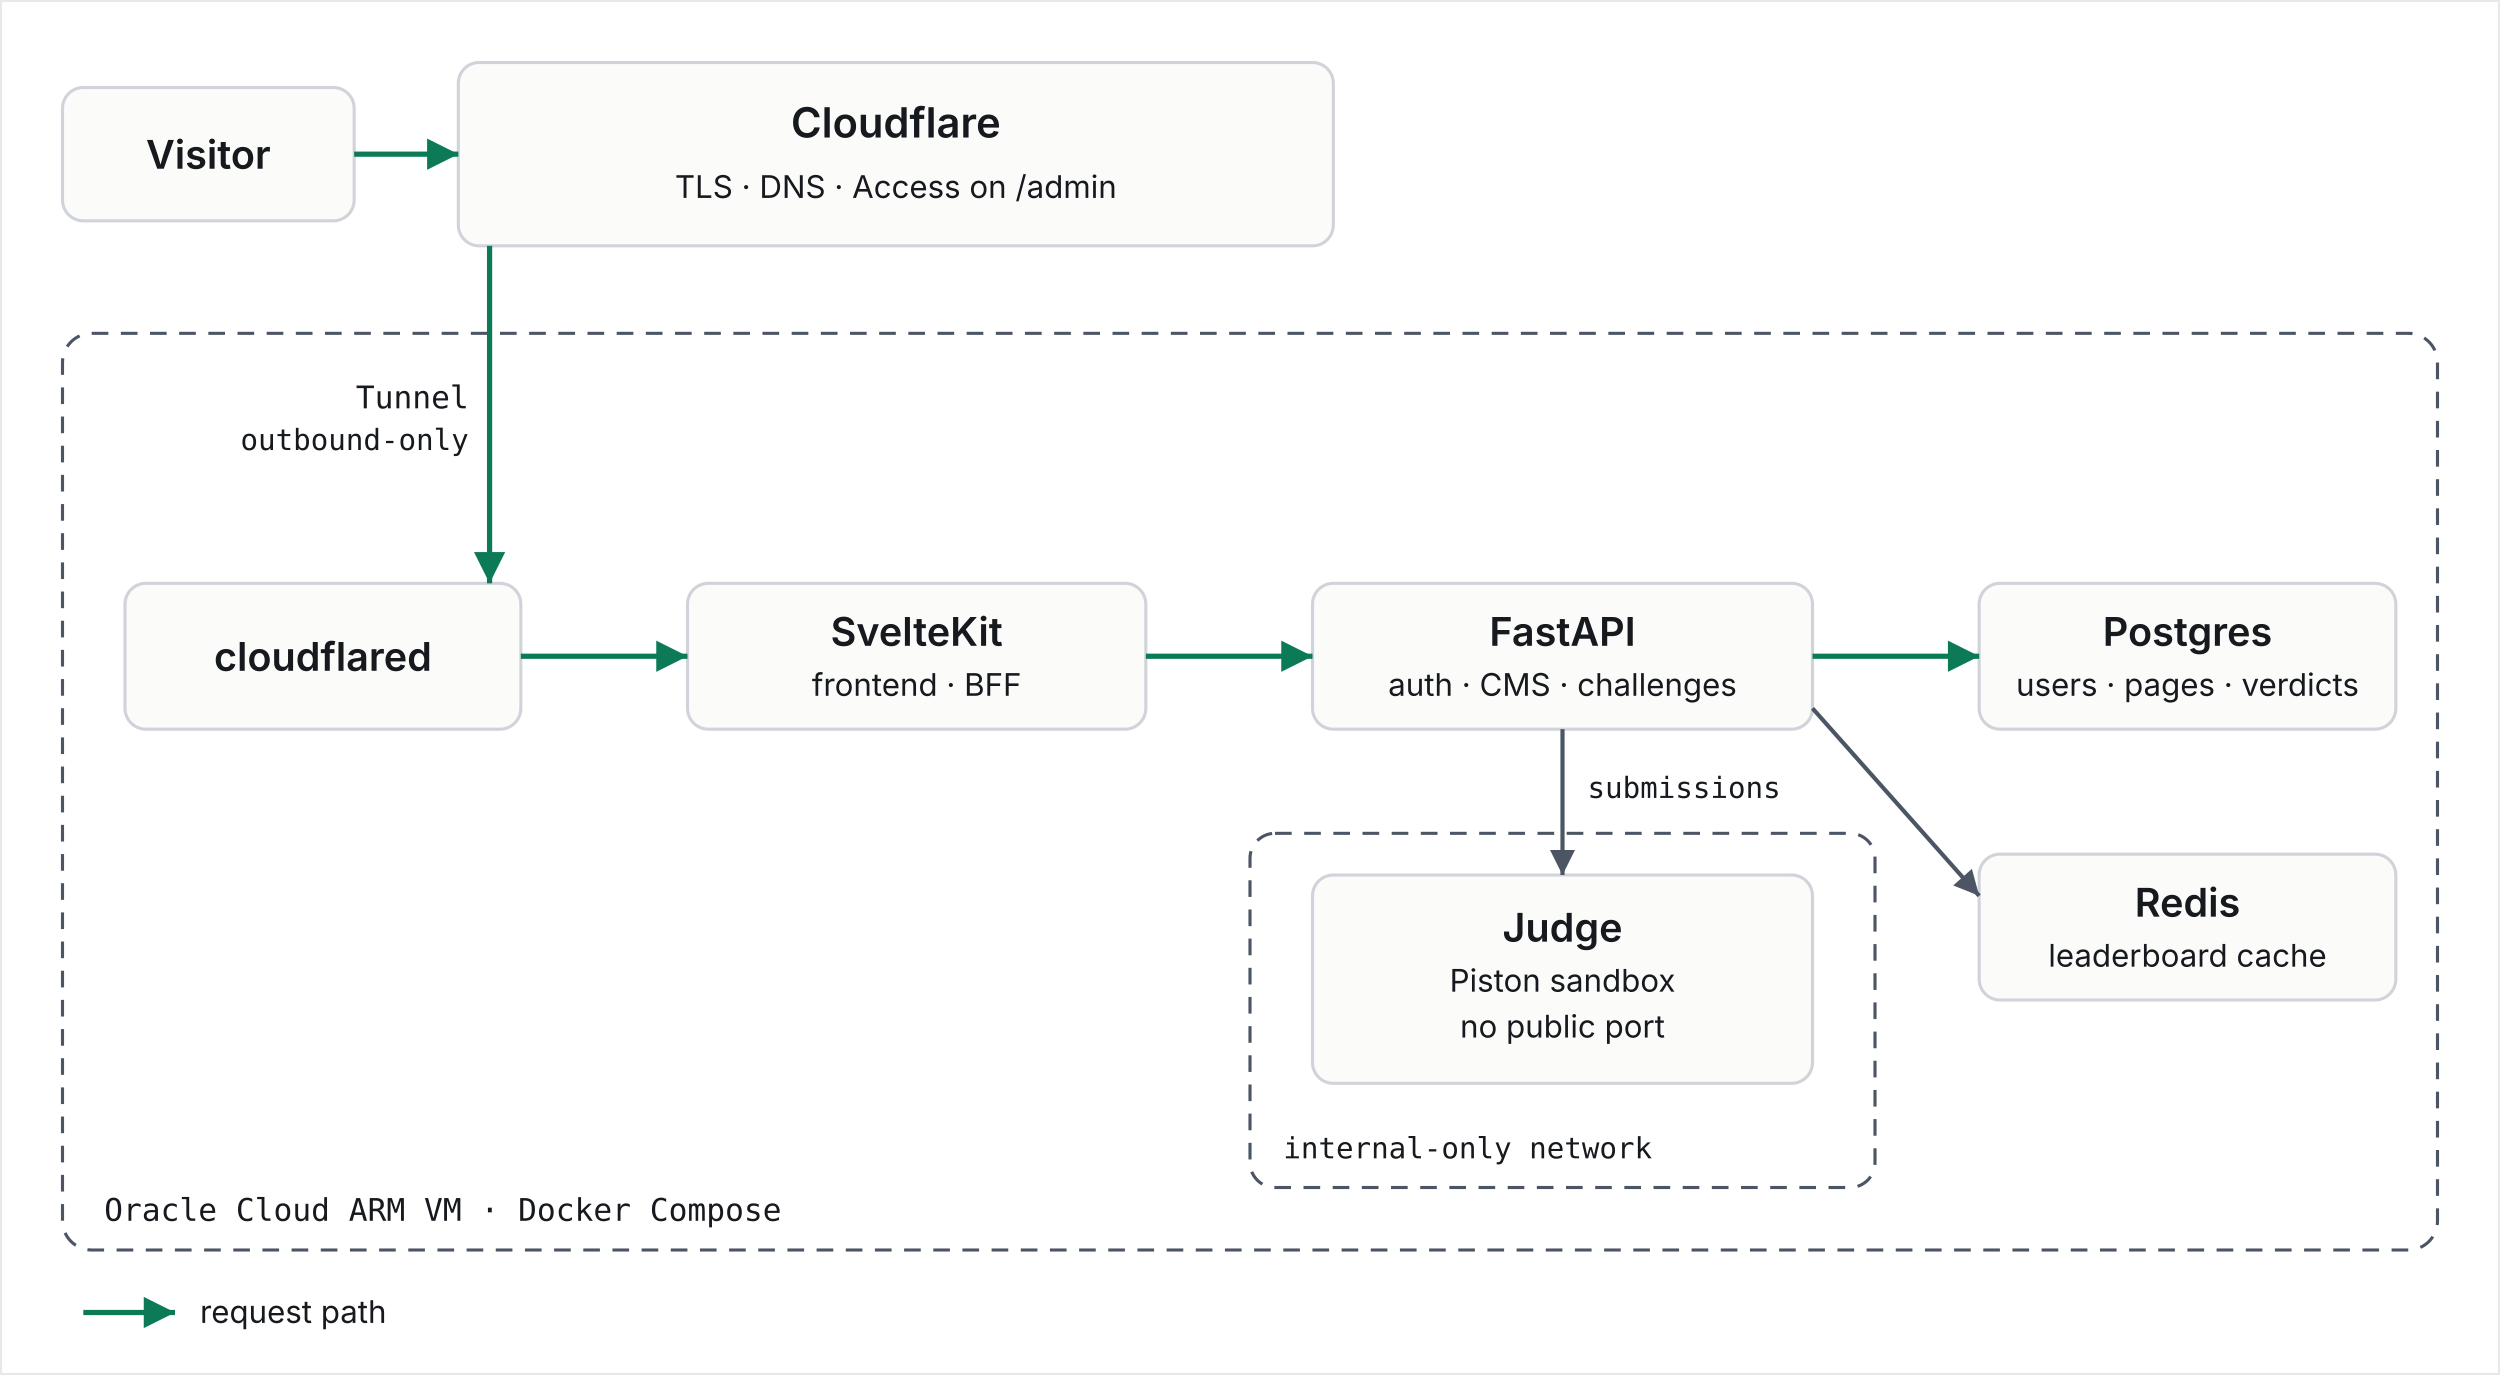
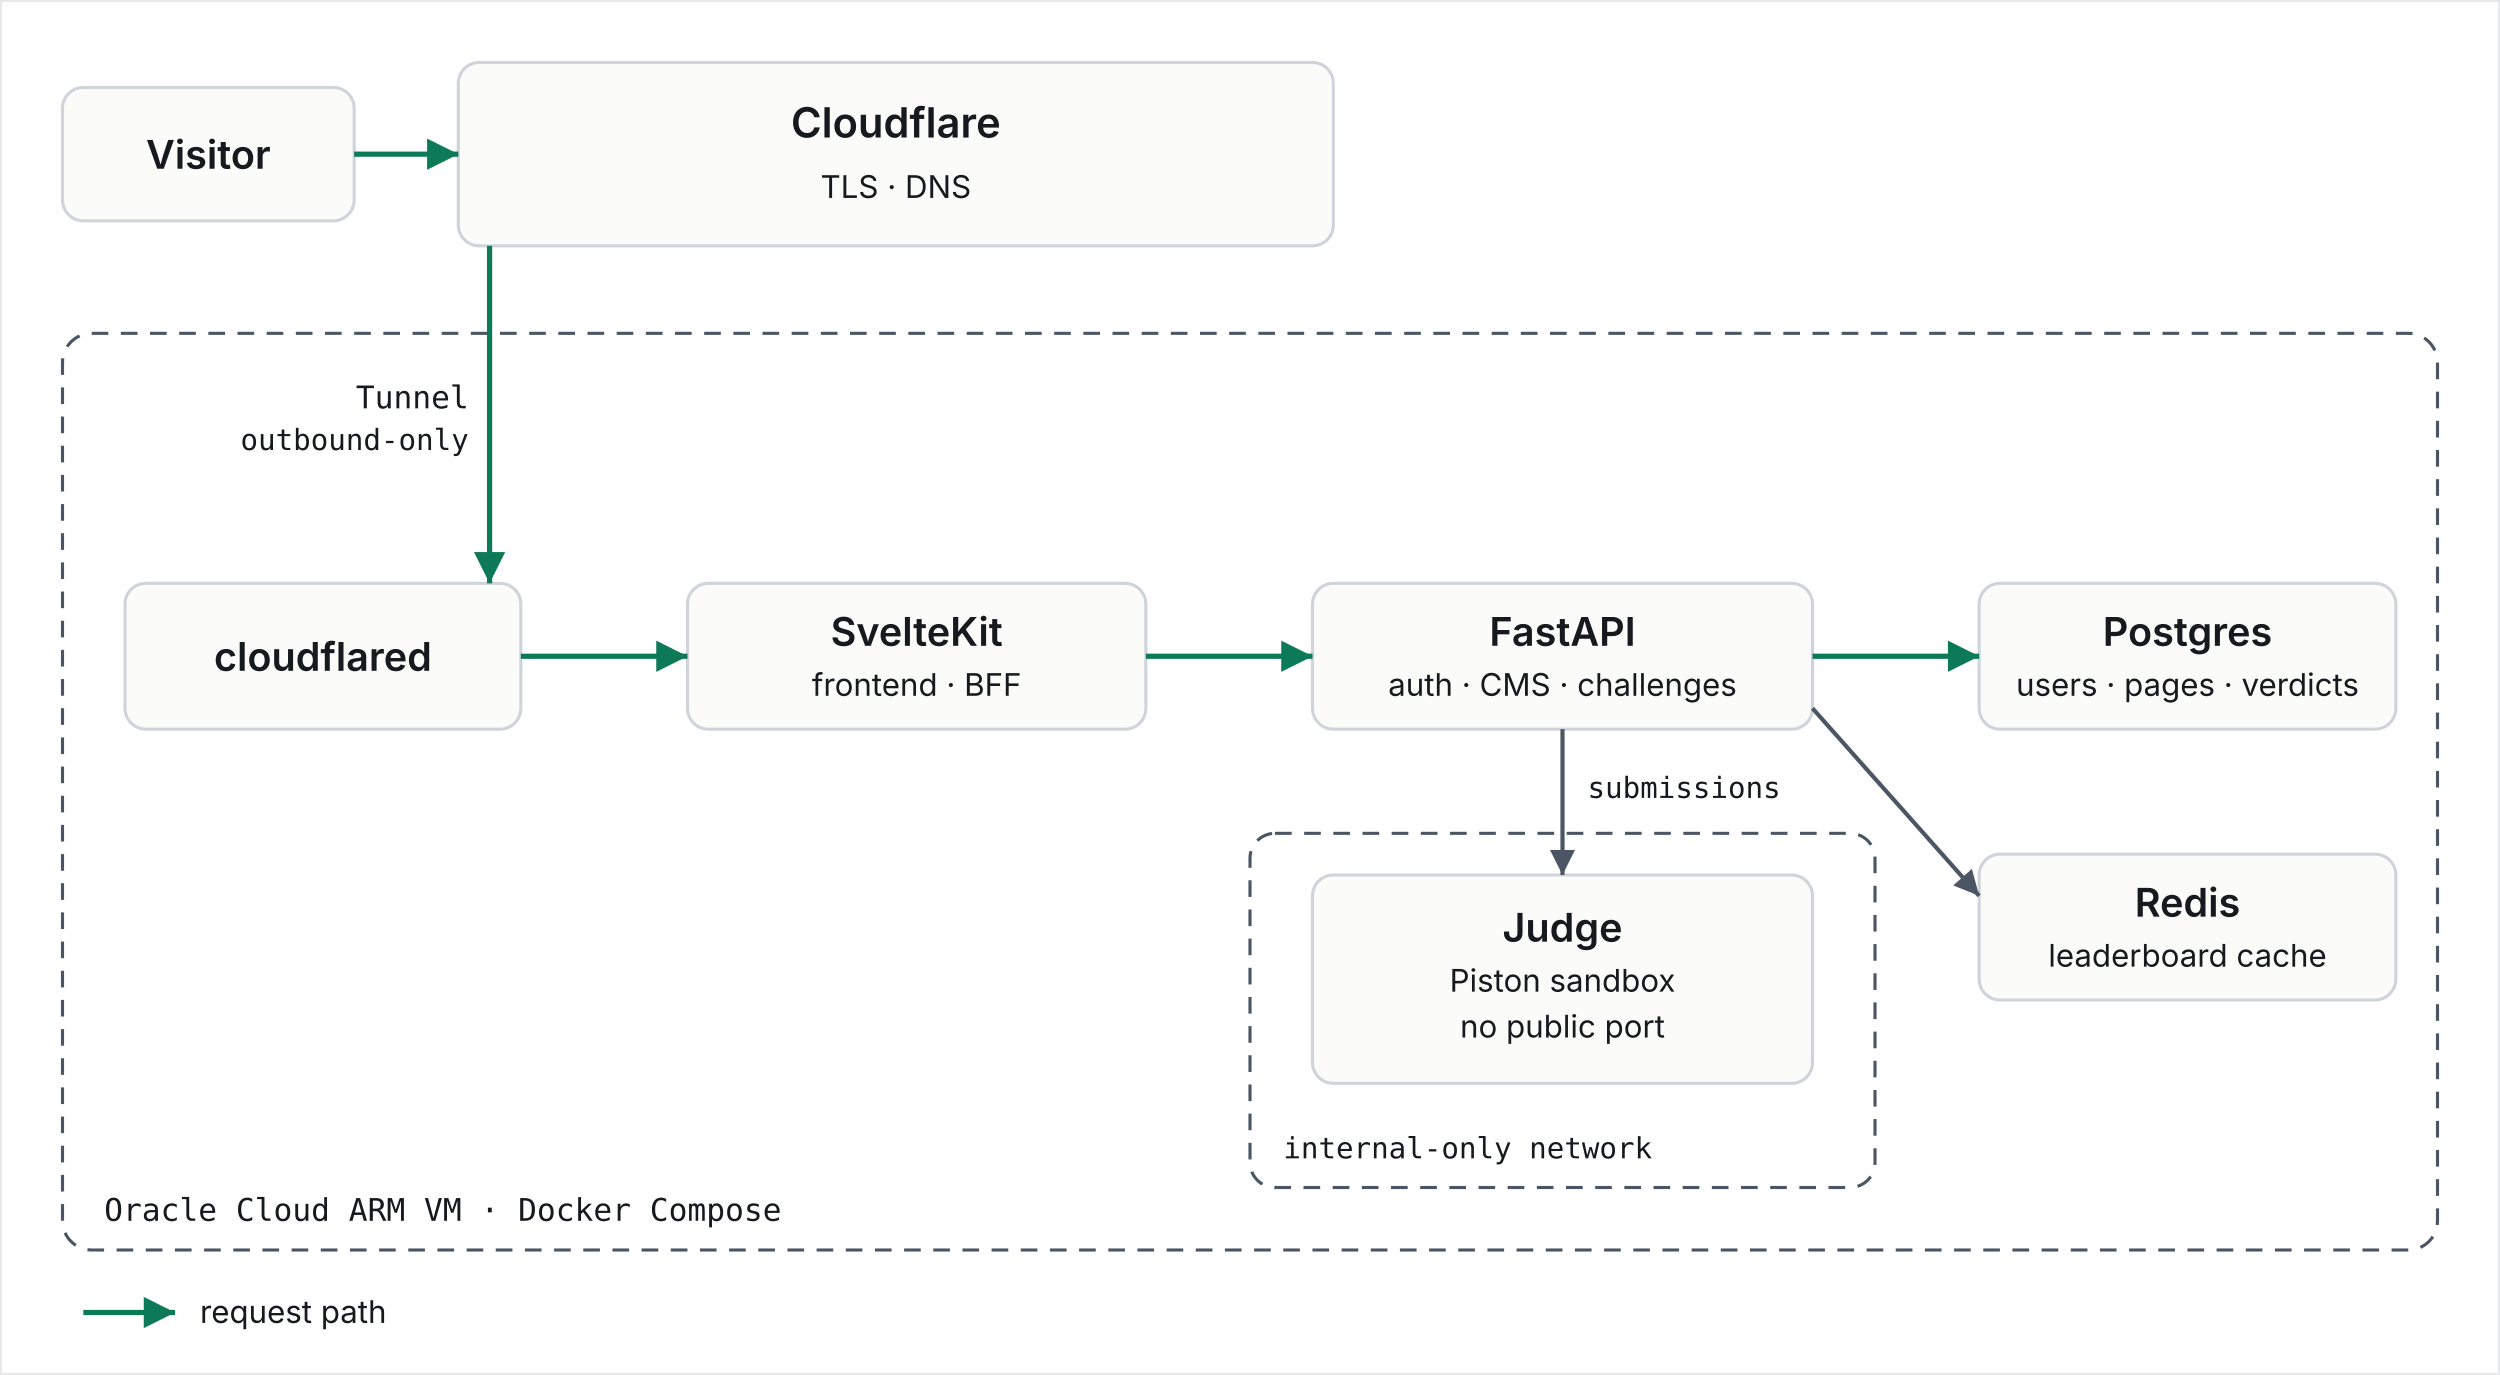
<svg xmlns="http://www.w3.org/2000/svg" width="1200" height="660" viewBox="0 0 1200 660" role="img" aria-labelledby="t d">
  <defs>
    <marker id="ah-accent" viewBox="0 0 10 10" refX="10" refY="5" markerWidth="6" markerHeight="6" orient="auto-start-reverse">
      <path d="M0,0 L10,5 L0,10 z" fill="#0d7a57" />
    </marker>
    <marker id="ah-gray" viewBox="0 0 10 10" refX="10" refY="5" markerWidth="6" markerHeight="6" orient="auto-start-reverse">
      <path d="M0,0 L10,5 L0,10 z" fill="#4b5563" />
    </marker>
  </defs>
  <rect x="0.5" y="0.5" width="1199" height="659" fill="#ffffff" stroke="#e6e8eb" stroke-width="1" />
  <g fill="none" stroke="#4b5563" stroke-width="1.5" stroke-dasharray="8 6">
    <rect x="30" y="160" width="1140" height="440" rx="14" />
    <rect x="600" y="400" width="300" height="170" rx="12" />
  </g>
  <g fill="#fbfbfa" stroke="#d0d4da" stroke-width="1.5">
    <rect x="30" y="42" width="140" height="64" rx="10" />
    <rect x="220" y="30" width="420" height="88" rx="10" />
    <rect x="60" y="280" width="190" height="70" rx="10" />
    <rect x="330" y="280" width="220" height="70" rx="10" />
    <rect x="630" y="280" width="240" height="70" rx="10" />
    <rect x="950" y="280" width="200" height="70" rx="10" />
    <rect x="950" y="410" width="200" height="70" rx="10" />
    <rect x="630" y="420" width="240" height="100" rx="10" />
  </g>
  <g stroke="#0d7a57" stroke-width="2.5" fill="none" marker-end="url(#ah-accent)">
    <line x1="170" y1="74" x2="220" y2="74" />
    <line x1="235" y1="118" x2="235" y2="280" />
    <line x1="250" y1="315" x2="330" y2="315" />
    <line x1="550" y1="315" x2="630" y2="315" />
    <line x1="870" y1="315" x2="950" y2="315" />
  </g>
  <g stroke="#4b5563" stroke-width="2" fill="none" marker-end="url(#ah-gray)">
    <line x1="870" y1="340" x2="950" y2="430" />
    <line x1="750" y1="350" x2="750" y2="420" />
  </g>
  <g font-family="ui-sans-serif, system-ui, -apple-system, Segoe UI, sans-serif" fill="#16191d" text-anchor="middle">
    <text x="100" y="81" font-size="19" font-weight="600">Visitor</text>
    <text x="430" y="66" font-size="20" font-weight="600">Cloudflare</text>
-     <text x="430" y="95" font-size="15">TLS · DNS · Access on /admin</text>
+     <text x="430" y="95" font-size="15">TLS · DNS</text>
    <text x="155" y="322" font-size="19" font-weight="600">cloudflared</text>
    <text x="440" y="310" font-size="19" font-weight="600">SvelteKit</text>
    <text x="440" y="334" font-size="15">frontend · BFF</text>
    <text x="750" y="310" font-size="19" font-weight="600">FastAPI</text>
    <text x="750" y="334" font-size="15">auth · CMS · challenges</text>
    <text x="1050" y="310" font-size="19" font-weight="600">Postgres</text>
    <text x="1050" y="334" font-size="15">users · pages · verdicts</text>
    <text x="1050" y="440" font-size="19" font-weight="600">Redis</text>
    <text x="1050" y="464" font-size="15">leaderboard cache</text>
    <text x="750" y="452" font-size="19" font-weight="600">Judge</text>
    <text x="750" y="476" font-size="15">Piston sandbox</text>
    <text x="750" y="498" font-size="15">no public port</text>
  </g>
  <g font-family="ui-monospace, SFMono-Regular, Menlo, monospace" fill="#16191d" font-size="14">
    <text x="225" y="196" text-anchor="end" font-size="15">Tunnel</text>
    <text x="225" y="216" text-anchor="end">outbound-only</text>
    <text x="762" y="383">submissions</text>
    <text x="616" y="556">internal-only network</text>
    <text x="50" y="586" font-size="15">Oracle Cloud ARM VM · Docker Compose</text>
  </g>
  <g font-family="ui-sans-serif, system-ui, -apple-system, Segoe UI, sans-serif" fill="#16191d" font-size="15">
    <line x1="40" y1="630" x2="84" y2="630" stroke="#0d7a57" stroke-width="2.5" marker-end="url(#ah-accent)" />
    <text x="96" y="635">request path</text>
  </g>
</svg>
